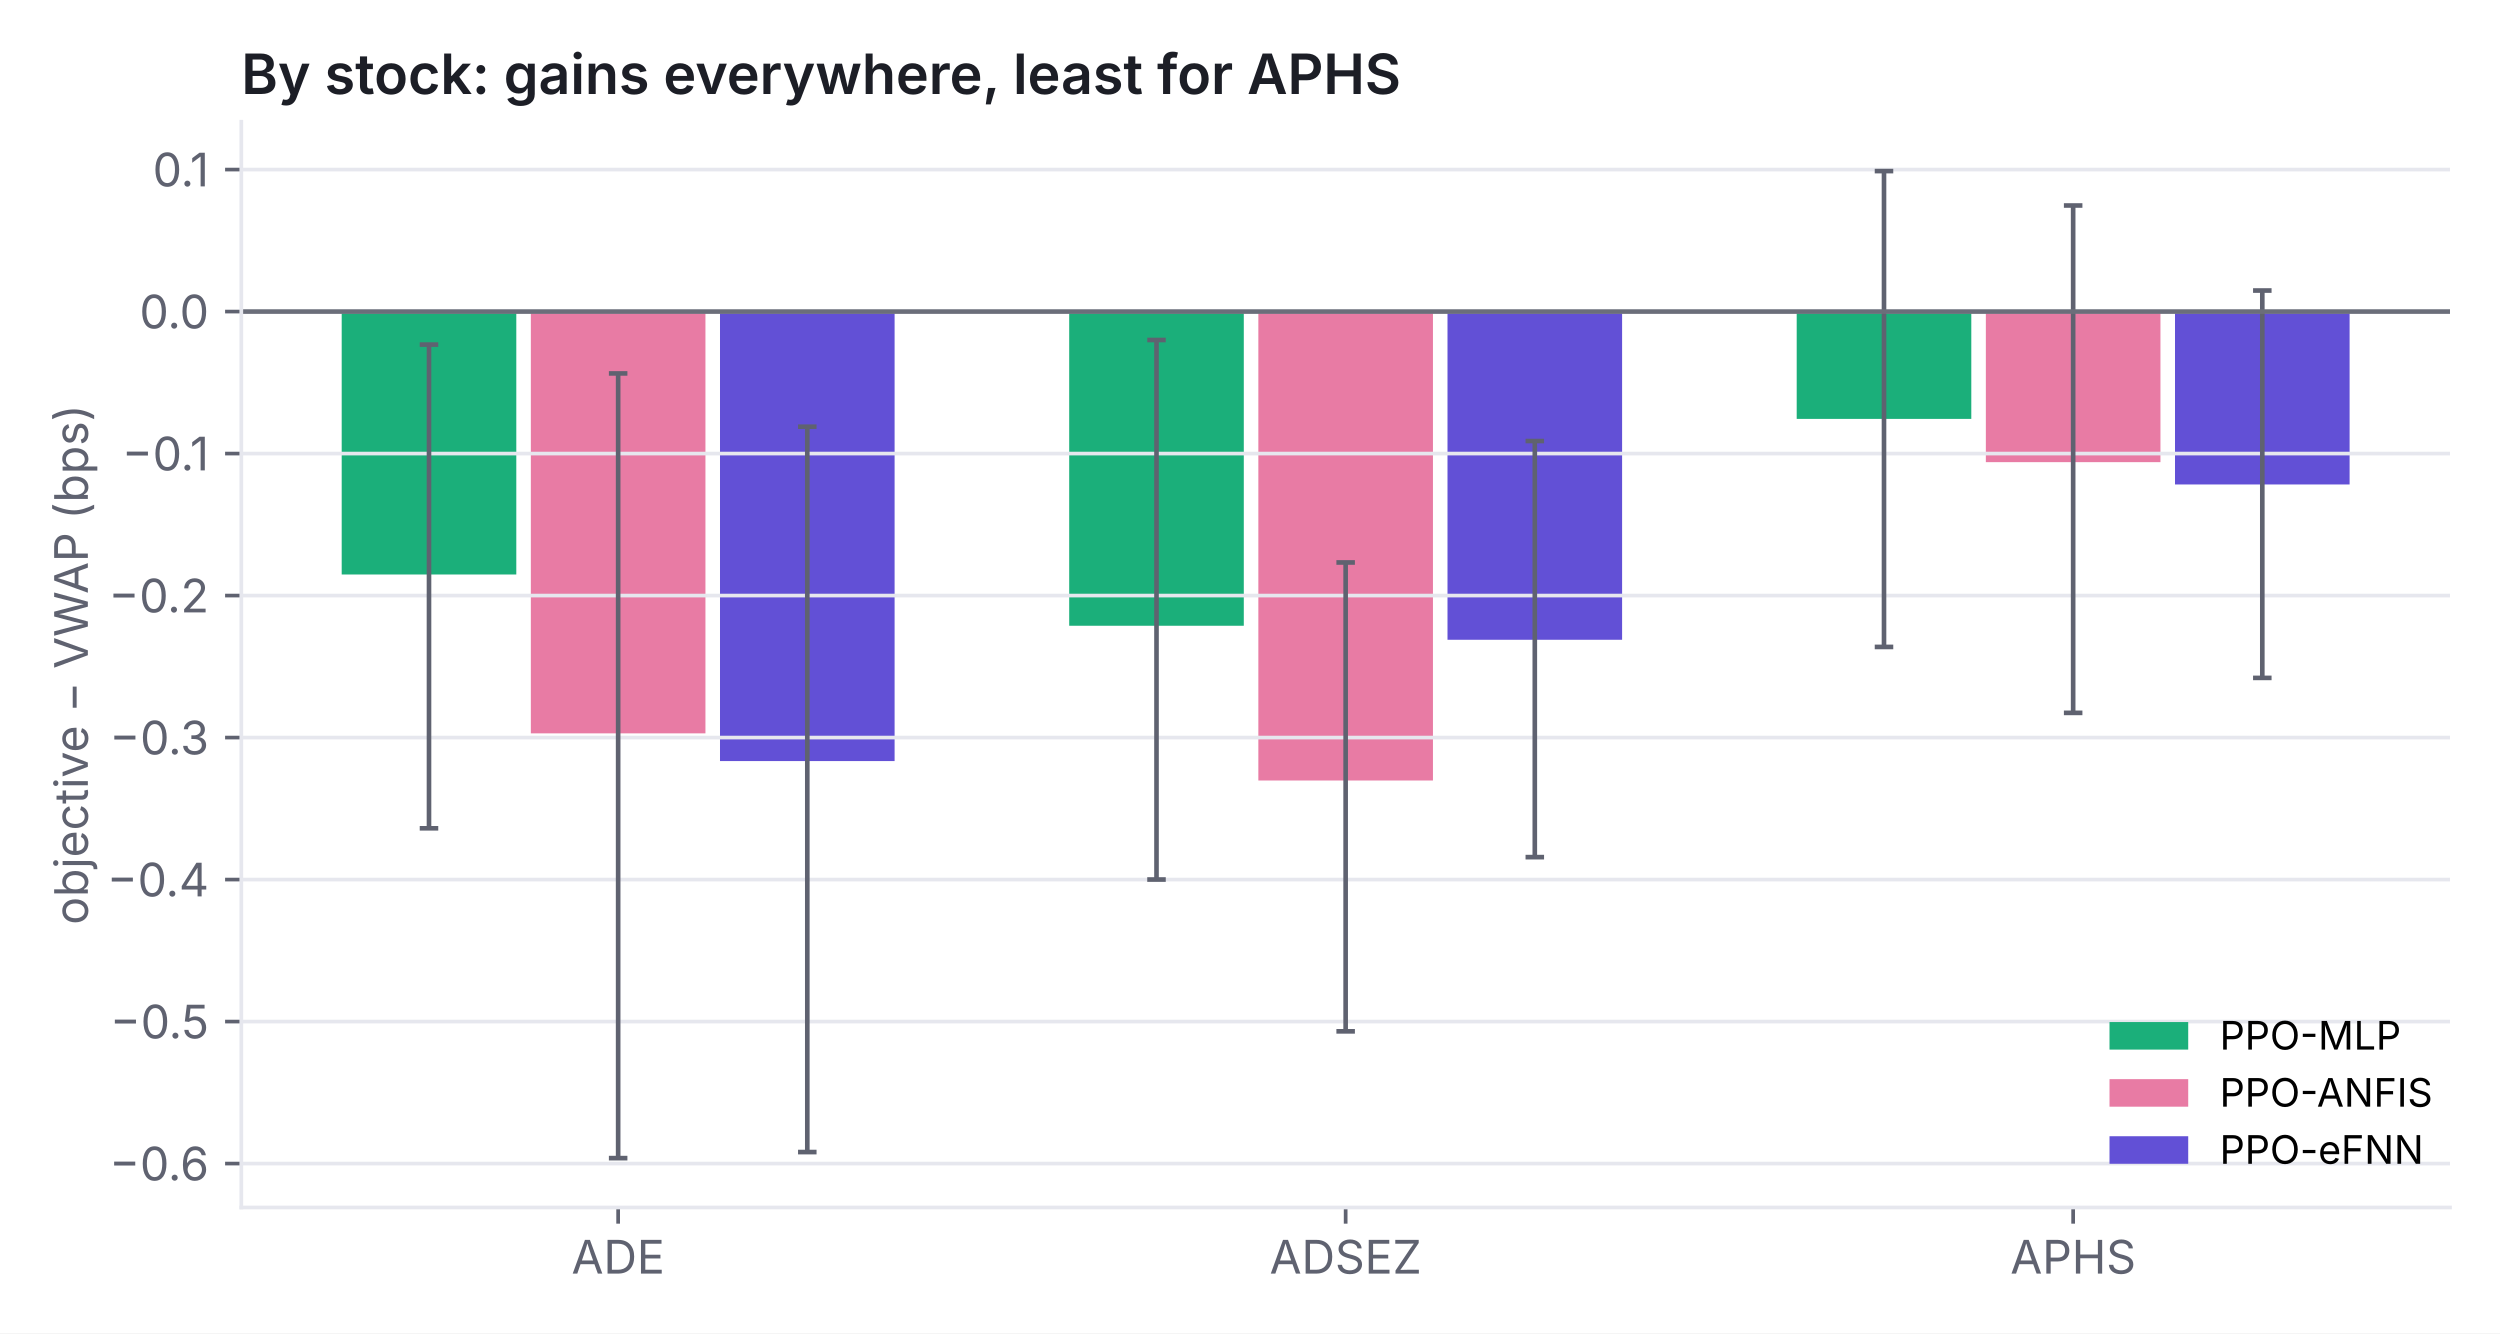
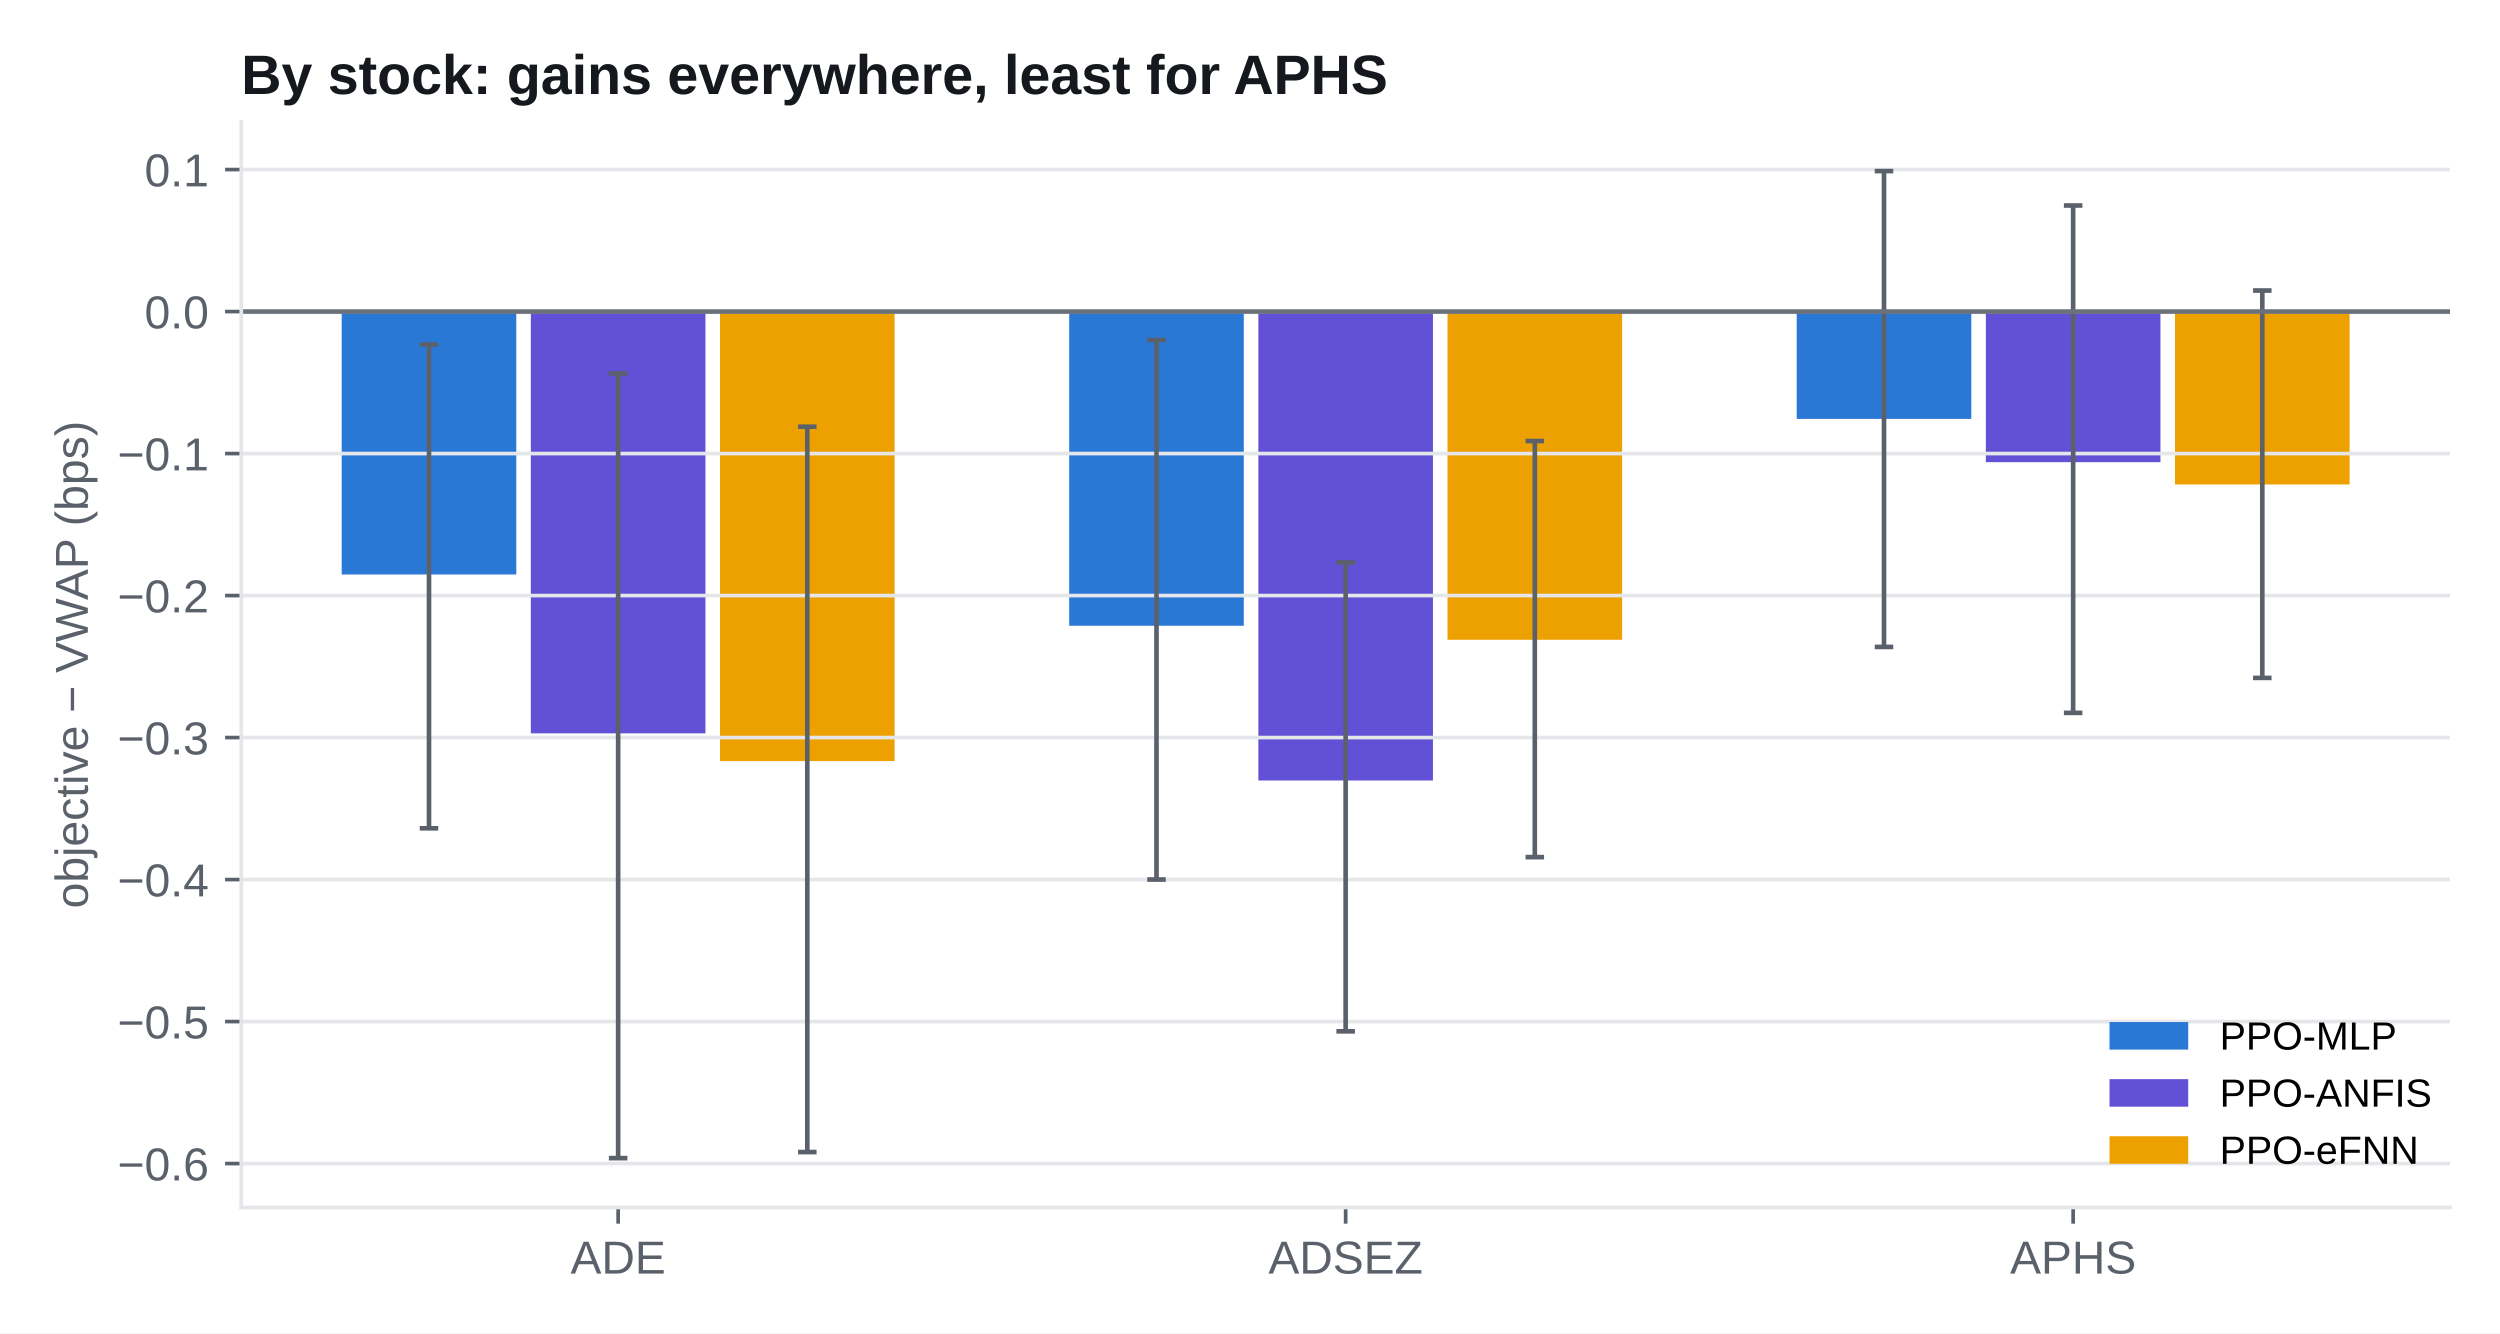
<svg xmlns="http://www.w3.org/2000/svg" xmlns:xlink="http://www.w3.org/1999/xlink" width="540pt" height="288pt" viewBox="0 0 540 288" version="1.1">
  <defs>
    <style type="text/css">*{stroke-linejoin: round; stroke-linecap: butt}</style>
  </defs>
  <g id="figure_1">
    <g id="patch_1">
      <path d="M 0 288  L 540 288  L 540 0  L 0 0  z " style="fill: #ffffff" />
    </g>
    <g id="axes_1">
      <g id="patch_2">
        <path d="M 52.12 260.815  L 529.2 260.815  L 529.2 26.295  L 52.12 26.295  z " style="fill: #ffffff" />
      </g>
      <g id="patch_3">
-         <path d="M 73.806 67.298  L 111.52 67.298  L 111.52 124.09  L 73.806 124.09  z " clip-path="url(#p3ff7718cbd)" style="fill: #1baf7a" />
+         <path d="M 73.806 67.298  L 111.52 67.298  L 111.52 124.09  L 73.806 124.09  z " clip-path="url(#p4d399202f1)" style="fill: #2a78d6" />
      </g>
      <g id="patch_4">
-         <path d="M 230.947 67.298  L 268.66 67.298  L 268.66 135.163  L 230.947 135.163  z " clip-path="url(#p3ff7718cbd)" style="fill: #1baf7a" />
+         <path d="M 230.947 67.298  L 268.66 67.298  L 268.66 135.163  L 230.947 135.163  z " clip-path="url(#p4d399202f1)" style="fill: #2a78d6" />
      </g>
      <g id="patch_5">
-         <path d="M 388.087 67.298  L 425.801 67.298  L 425.801 90.482  L 388.087 90.482  z " clip-path="url(#p3ff7718cbd)" style="fill: #1baf7a" />
+         <path d="M 388.087 67.298  L 425.801 67.298  L 425.801 90.482  L 388.087 90.482  z " clip-path="url(#p4d399202f1)" style="fill: #2a78d6" />
      </g>
      <g id="patch_6">
-         <path d="M 114.662 67.298  L 152.376 67.298  L 152.376 158.406  L 114.662 158.406  z " clip-path="url(#p3ff7718cbd)" style="fill: #e87ba4" />
+         <path d="M 114.662 67.298  L 152.376 67.298  L 152.376 158.406  L 114.662 158.406  z " clip-path="url(#p4d399202f1)" style="fill: #6250d6" />
      </g>
      <g id="patch_7">
-         <path d="M 271.803 67.298  L 309.517 67.298  L 309.517 168.588  L 271.803 168.588  z " clip-path="url(#p3ff7718cbd)" style="fill: #e87ba4" />
+         <path d="M 271.803 67.298  L 309.517 67.298  L 309.517 168.588  L 271.803 168.588  z " clip-path="url(#p4d399202f1)" style="fill: #6250d6" />
      </g>
      <g id="patch_8">
-         <path d="M 428.944 67.298  L 466.658 67.298  L 466.658 99.825  L 428.944 99.825  z " clip-path="url(#p3ff7718cbd)" style="fill: #e87ba4" />
+         <path d="M 428.944 67.298  L 466.658 67.298  L 466.658 99.825  L 428.944 99.825  z " clip-path="url(#p4d399202f1)" style="fill: #6250d6" />
      </g>
      <g id="patch_9">
-         <path d="M 155.519 67.298  L 193.233 67.298  L 193.233 164.391  L 155.519 164.391  z " clip-path="url(#p3ff7718cbd)" style="fill: #6250d6" />
+         <path d="M 155.519 67.298  L 193.233 67.298  L 193.233 164.391  L 155.519 164.391  z " clip-path="url(#p4d399202f1)" style="fill: #eda100" />
      </g>
      <g id="patch_10">
-         <path d="M 312.66 67.298  L 350.374 67.298  L 350.374 138.191  L 312.66 138.191  z " clip-path="url(#p3ff7718cbd)" style="fill: #6250d6" />
+         <path d="M 312.66 67.298  L 350.374 67.298  L 350.374 138.191  L 312.66 138.191  z " clip-path="url(#p4d399202f1)" style="fill: #eda100" />
      </g>
      <g id="patch_11">
-         <path d="M 469.801 67.298  L 507.515 67.298  L 507.515 104.645  L 469.801 104.645  z " clip-path="url(#p3ff7718cbd)" style="fill: #6250d6" />
+         <path d="M 469.801 67.298  L 507.515 67.298  L 507.515 104.645  L 469.801 104.645  z " clip-path="url(#p4d399202f1)" style="fill: #eda100" />
      </g>
      <g id="matplotlib.axis_1">
        <g id="xtick_1">
          <g id="line2d_1">
            <defs>
-               <path id="ma3739382c3" d="M 0 0  L 0 3.5  " style="stroke: #5f6270; stroke-width: 0.8" />
+               <path id="maa2bb4741c" d="M 0 0  L 0 3.5  " style="stroke: #5b616b; stroke-width: 0.8" />
            </defs>
            <g>
-               <use xlink:href="#ma3739382c3" x="133.519" y="260.815" style="fill: #5f6270; stroke: #5f6270; stroke-width: 0.8" />
+               <use xlink:href="#maa2bb4741c" x="133.519" y="260.815" style="fill: #5b616b; stroke: #5b616b; stroke-width: 0.8" />
            </g>
          </g>
          <g id="text_1">
-             <text style="font-size: 10px; font-family: 'Inter', 'Segoe UI', 'Helvetica Neue', 'Arial', 'DejaVu Sans', sans-serif; text-anchor: middle; fill: #5f6270" x="133.519" y="275.096" transform="rotate(-0 133.5193 275.0955)">ADE</text>
+             <text style="font-size: 10px; font-family: 'IBM Plex Sans', 'Segoe UI', 'Helvetica Neue', 'Arial', 'DejaVu Sans', sans-serif; text-anchor: middle; fill: #5b616b" x="133.519" y="275.096" transform="rotate(-0 133.5193 275.0955)">ADE</text>
          </g>
        </g>
        <g id="xtick_2">
          <g id="line2d_2">
            <g>
-               <use xlink:href="#ma3739382c3" x="290.66" y="260.815" style="fill: #5f6270; stroke: #5f6270; stroke-width: 0.8" />
+               <use xlink:href="#maa2bb4741c" x="290.66" y="260.815" style="fill: #5b616b; stroke: #5b616b; stroke-width: 0.8" />
            </g>
          </g>
          <g id="text_2">
-             <text style="font-size: 10px; font-family: 'Inter', 'Segoe UI', 'Helvetica Neue', 'Arial', 'DejaVu Sans', sans-serif; text-anchor: middle; fill: #5f6270" x="290.66" y="275.096" transform="rotate(-0 290.6601 275.0955)">ADSEZ</text>
+             <text style="font-size: 10px; font-family: 'IBM Plex Sans', 'Segoe UI', 'Helvetica Neue', 'Arial', 'DejaVu Sans', sans-serif; text-anchor: middle; fill: #5b616b" x="290.66" y="275.096" transform="rotate(-0 290.6601 275.0955)">ADSEZ</text>
          </g>
        </g>
        <g id="xtick_3">
          <g id="line2d_3">
            <g>
-               <use xlink:href="#ma3739382c3" x="447.801" y="260.815" style="fill: #5f6270; stroke: #5f6270; stroke-width: 0.8" />
+               <use xlink:href="#maa2bb4741c" x="447.801" y="260.815" style="fill: #5b616b; stroke: #5b616b; stroke-width: 0.8" />
            </g>
          </g>
          <g id="text_3">
-             <text style="font-size: 10px; font-family: 'Inter', 'Segoe UI', 'Helvetica Neue', 'Arial', 'DejaVu Sans', sans-serif; text-anchor: middle; fill: #5f6270" x="447.801" y="275.096" transform="rotate(-0 447.801 275.0955)">APHS</text>
+             <text style="font-size: 10px; font-family: 'IBM Plex Sans', 'Segoe UI', 'Helvetica Neue', 'Arial', 'DejaVu Sans', sans-serif; text-anchor: middle; fill: #5b616b" x="447.801" y="275.096" transform="rotate(-0 447.801 275.0955)">APHS</text>
          </g>
        </g>
      </g>
      <g id="matplotlib.axis_2">
        <g id="ytick_1">
          <g id="line2d_4">
-             <path d="M 52.12 251.333  L 529.2 251.333  " clip-path="url(#p3ff7718cbd)" style="fill: none; stroke: #e6e7ee; stroke-width: 0.8; stroke-linecap: square" />
+             <path d="M 52.12 251.333  L 529.2 251.333  " clip-path="url(#p4d399202f1)" style="fill: none; stroke: #e4e6ea; stroke-width: 0.8; stroke-linecap: square" />
          </g>
          <g id="line2d_5">
            <defs>
-               <path id="ma7884092cc" d="M 0 0  L -3.5 0  " style="stroke: #5f6270; stroke-width: 0.8" />
+               <path id="m05c08af707" d="M 0 0  L -3.5 0  " style="stroke: #5b616b; stroke-width: 0.8" />
            </defs>
            <g>
-               <use xlink:href="#ma7884092cc" x="52.12" y="251.333" style="fill: #5f6270; stroke: #5f6270; stroke-width: 0.8" />
+               <use xlink:href="#m05c08af707" x="52.12" y="251.333" style="fill: #5b616b; stroke: #5b616b; stroke-width: 0.8" />
            </g>
          </g>
          <g id="text_4">
-             <text style="font-size: 10px; font-family: 'Inter', 'Segoe UI', 'Helvetica Neue', 'Arial', 'DejaVu Sans', sans-serif; text-anchor: end; fill: #5f6270" x="45.12" y="254.973" transform="rotate(-0 45.12027 254.973)">−0.6</text>
+             <text style="font-size: 10px; font-family: 'IBM Plex Sans', 'Segoe UI', 'Helvetica Neue', 'Arial', 'DejaVu Sans', sans-serif; text-anchor: end; fill: #5b616b" x="45.12" y="254.973" transform="rotate(-0 45.12027 254.973)">−0.6</text>
          </g>
        </g>
        <g id="ytick_2">
          <g id="line2d_6">
-             <path d="M 52.12 220.66  L 529.2 220.66  " clip-path="url(#p3ff7718cbd)" style="fill: none; stroke: #e6e7ee; stroke-width: 0.8; stroke-linecap: square" />
+             <path d="M 52.12 220.66  L 529.2 220.66  " clip-path="url(#p4d399202f1)" style="fill: none; stroke: #e4e6ea; stroke-width: 0.8; stroke-linecap: square" />
          </g>
          <g id="line2d_7">
            <g>
-               <use xlink:href="#ma7884092cc" x="52.12" y="220.66" style="fill: #5f6270; stroke: #5f6270; stroke-width: 0.8" />
+               <use xlink:href="#m05c08af707" x="52.12" y="220.66" style="fill: #5b616b; stroke: #5b616b; stroke-width: 0.8" />
            </g>
          </g>
          <g id="text_5">
-             <text style="font-size: 10px; font-family: 'Inter', 'Segoe UI', 'Helvetica Neue', 'Arial', 'DejaVu Sans', sans-serif; text-anchor: end; fill: #5f6270" x="45.12" y="224.301" transform="rotate(-0 45.12027 224.3006)">−0.5</text>
+             <text style="font-size: 10px; font-family: 'IBM Plex Sans', 'Segoe UI', 'Helvetica Neue', 'Arial', 'DejaVu Sans', sans-serif; text-anchor: end; fill: #5b616b" x="45.12" y="224.301" transform="rotate(-0 45.12027 224.3006)">−0.5</text>
          </g>
        </g>
        <g id="ytick_3">
          <g id="line2d_8">
-             <path d="M 52.12 189.988  L 529.2 189.988  " clip-path="url(#p3ff7718cbd)" style="fill: none; stroke: #e6e7ee; stroke-width: 0.8; stroke-linecap: square" />
+             <path d="M 52.12 189.988  L 529.2 189.988  " clip-path="url(#p4d399202f1)" style="fill: none; stroke: #e4e6ea; stroke-width: 0.8; stroke-linecap: square" />
          </g>
          <g id="line2d_9">
            <g>
-               <use xlink:href="#ma7884092cc" x="52.12" y="189.988" style="fill: #5f6270; stroke: #5f6270; stroke-width: 0.8" />
+               <use xlink:href="#m05c08af707" x="52.12" y="189.988" style="fill: #5b616b; stroke: #5b616b; stroke-width: 0.8" />
            </g>
          </g>
          <g id="text_6">
-             <text style="font-size: 10px; font-family: 'Inter', 'Segoe UI', 'Helvetica Neue', 'Arial', 'DejaVu Sans', sans-serif; text-anchor: end; fill: #5f6270" x="45.12" y="193.628" transform="rotate(-0 45.12027 193.6282)">−0.4</text>
+             <text style="font-size: 10px; font-family: 'IBM Plex Sans', 'Segoe UI', 'Helvetica Neue', 'Arial', 'DejaVu Sans', sans-serif; text-anchor: end; fill: #5b616b" x="45.12" y="193.628" transform="rotate(-0 45.12027 193.6282)">−0.4</text>
          </g>
        </g>
        <g id="ytick_4">
          <g id="line2d_10">
-             <path d="M 52.12 159.316  L 529.2 159.316  " clip-path="url(#p3ff7718cbd)" style="fill: none; stroke: #e6e7ee; stroke-width: 0.8; stroke-linecap: square" />
+             <path d="M 52.12 159.316  L 529.2 159.316  " clip-path="url(#p4d399202f1)" style="fill: none; stroke: #e4e6ea; stroke-width: 0.8; stroke-linecap: square" />
          </g>
          <g id="line2d_11">
            <g>
-               <use xlink:href="#ma7884092cc" x="52.12" y="159.316" style="fill: #5f6270; stroke: #5f6270; stroke-width: 0.8" />
+               <use xlink:href="#m05c08af707" x="52.12" y="159.316" style="fill: #5b616b; stroke: #5b616b; stroke-width: 0.8" />
            </g>
          </g>
          <g id="text_7">
-             <text style="font-size: 10px; font-family: 'Inter', 'Segoe UI', 'Helvetica Neue', 'Arial', 'DejaVu Sans', sans-serif; text-anchor: end; fill: #5f6270" x="45.12" y="162.956" transform="rotate(-0 45.12027 162.9558)">−0.3</text>
+             <text style="font-size: 10px; font-family: 'IBM Plex Sans', 'Segoe UI', 'Helvetica Neue', 'Arial', 'DejaVu Sans', sans-serif; text-anchor: end; fill: #5b616b" x="45.12" y="162.956" transform="rotate(-0 45.12027 162.9558)">−0.3</text>
          </g>
        </g>
        <g id="ytick_5">
          <g id="line2d_12">
-             <path d="M 52.12 128.643  L 529.2 128.643  " clip-path="url(#p3ff7718cbd)" style="fill: none; stroke: #e6e7ee; stroke-width: 0.8; stroke-linecap: square" />
+             <path d="M 52.12 128.643  L 529.2 128.643  " clip-path="url(#p4d399202f1)" style="fill: none; stroke: #e4e6ea; stroke-width: 0.8; stroke-linecap: square" />
          </g>
          <g id="line2d_13">
            <g>
-               <use xlink:href="#ma7884092cc" x="52.12" y="128.643" style="fill: #5f6270; stroke: #5f6270; stroke-width: 0.8" />
+               <use xlink:href="#m05c08af707" x="52.12" y="128.643" style="fill: #5b616b; stroke: #5b616b; stroke-width: 0.8" />
            </g>
          </g>
          <g id="text_8">
-             <text style="font-size: 10px; font-family: 'Inter', 'Segoe UI', 'Helvetica Neue', 'Arial', 'DejaVu Sans', sans-serif; text-anchor: end; fill: #5f6270" x="45.12" y="132.283" transform="rotate(-0 45.12027 132.2834)">−0.2</text>
+             <text style="font-size: 10px; font-family: 'IBM Plex Sans', 'Segoe UI', 'Helvetica Neue', 'Arial', 'DejaVu Sans', sans-serif; text-anchor: end; fill: #5b616b" x="45.12" y="132.283" transform="rotate(-0 45.12027 132.2834)">−0.2</text>
          </g>
        </g>
        <g id="ytick_6">
          <g id="line2d_14">
-             <path d="M 52.12 97.971  L 529.2 97.971  " clip-path="url(#p3ff7718cbd)" style="fill: none; stroke: #e6e7ee; stroke-width: 0.8; stroke-linecap: square" />
+             <path d="M 52.12 97.971  L 529.2 97.971  " clip-path="url(#p4d399202f1)" style="fill: none; stroke: #e4e6ea; stroke-width: 0.8; stroke-linecap: square" />
          </g>
          <g id="line2d_15">
            <g>
-               <use xlink:href="#ma7884092cc" x="52.12" y="97.971" style="fill: #5f6270; stroke: #5f6270; stroke-width: 0.8" />
+               <use xlink:href="#m05c08af707" x="52.12" y="97.971" style="fill: #5b616b; stroke: #5b616b; stroke-width: 0.8" />
            </g>
          </g>
          <g id="text_9">
-             <text style="font-size: 10px; font-family: 'Inter', 'Segoe UI', 'Helvetica Neue', 'Arial', 'DejaVu Sans', sans-serif; text-anchor: end; fill: #5f6270" x="45.12" y="101.611" transform="rotate(-0 45.12027 101.6109)">−0.1</text>
+             <text style="font-size: 10px; font-family: 'IBM Plex Sans', 'Segoe UI', 'Helvetica Neue', 'Arial', 'DejaVu Sans', sans-serif; text-anchor: end; fill: #5b616b" x="45.12" y="101.611" transform="rotate(-0 45.12027 101.6109)">−0.1</text>
          </g>
        </g>
        <g id="ytick_7">
          <g id="line2d_16">
-             <path d="M 52.12 67.298  L 529.2 67.298  " clip-path="url(#p3ff7718cbd)" style="fill: none; stroke: #e6e7ee; stroke-width: 0.8; stroke-linecap: square" />
+             <path d="M 52.12 67.298  L 529.2 67.298  " clip-path="url(#p4d399202f1)" style="fill: none; stroke: #e4e6ea; stroke-width: 0.8; stroke-linecap: square" />
          </g>
          <g id="line2d_17">
            <g>
-               <use xlink:href="#ma7884092cc" x="52.12" y="67.298" style="fill: #5f6270; stroke: #5f6270; stroke-width: 0.8" />
+               <use xlink:href="#m05c08af707" x="52.12" y="67.298" style="fill: #5b616b; stroke: #5b616b; stroke-width: 0.8" />
            </g>
          </g>
          <g id="text_10">
-             <text style="font-size: 10px; font-family: 'Inter', 'Segoe UI', 'Helvetica Neue', 'Arial', 'DejaVu Sans', sans-serif; text-anchor: end; fill: #5f6270" x="45.12" y="70.939" transform="rotate(-0 45.12027 70.93854)">0.0</text>
+             <text style="font-size: 10px; font-family: 'IBM Plex Sans', 'Segoe UI', 'Helvetica Neue', 'Arial', 'DejaVu Sans', sans-serif; text-anchor: end; fill: #5b616b" x="45.12" y="70.939" transform="rotate(-0 45.12027 70.93854)">0.0</text>
          </g>
        </g>
        <g id="ytick_8">
          <g id="line2d_18">
-             <path d="M 52.12 36.626  L 529.2 36.626  " clip-path="url(#p3ff7718cbd)" style="fill: none; stroke: #e6e7ee; stroke-width: 0.8; stroke-linecap: square" />
+             <path d="M 52.12 36.626  L 529.2 36.626  " clip-path="url(#p4d399202f1)" style="fill: none; stroke: #e4e6ea; stroke-width: 0.8; stroke-linecap: square" />
          </g>
          <g id="line2d_19">
            <g>
-               <use xlink:href="#ma7884092cc" x="52.12" y="36.626" style="fill: #5f6270; stroke: #5f6270; stroke-width: 0.8" />
+               <use xlink:href="#m05c08af707" x="52.12" y="36.626" style="fill: #5b616b; stroke: #5b616b; stroke-width: 0.8" />
            </g>
          </g>
          <g id="text_11">
-             <text style="font-size: 10px; font-family: 'Inter', 'Segoe UI', 'Helvetica Neue', 'Arial', 'DejaVu Sans', sans-serif; text-anchor: end; fill: #5f6270" x="45.12" y="40.266" transform="rotate(-0 45.12027 40.26613)">0.1</text>
+             <text style="font-size: 10px; font-family: 'IBM Plex Sans', 'Segoe UI', 'Helvetica Neue', 'Arial', 'DejaVu Sans', sans-serif; text-anchor: end; fill: #5b616b" x="45.12" y="40.266" transform="rotate(-0 45.12027 40.26613)">0.1</text>
          </g>
        </g>
        <g id="text_12">
-           <text style="font-size: 10px; font-family: 'Inter', 'Segoe UI', 'Helvetica Neue', 'Arial', 'DejaVu Sans', sans-serif; text-anchor: middle; fill: #5f6270" x="18.977" y="143.555" transform="rotate(-90 18.97652 143.5551)">objective − VWAP (bps)</text>
+           <text style="font-size: 10px; font-family: 'IBM Plex Sans', 'Segoe UI', 'Helvetica Neue', 'Arial', 'DejaVu Sans', sans-serif; text-anchor: middle; fill: #5b616b" x="18.977" y="143.555" transform="rotate(-90 18.97652 143.5551)">objective − VWAP (bps)</text>
        </g>
      </g>
      <g id="LineCollection_1">
-         <path d="M 92.663 178.912  L 92.663 74.433  " clip-path="url(#p3ff7718cbd)" style="fill: none; stroke: #5f6270" />
-         <path d="M 249.804 189.977  L 249.804 73.442  " clip-path="url(#p3ff7718cbd)" style="fill: none; stroke: #5f6270" />
-         <path d="M 406.944 139.736  L 406.944 36.955  " clip-path="url(#p3ff7718cbd)" style="fill: none; stroke: #5f6270" />
+         <path d="M 92.663 178.912  L 92.663 74.433  " clip-path="url(#p4d399202f1)" style="fill: none; stroke: #5b616b" />
+         <path d="M 249.804 189.977  L 249.804 73.442  " clip-path="url(#p4d399202f1)" style="fill: none; stroke: #5b616b" />
+         <path d="M 406.944 139.736  L 406.944 36.955  " clip-path="url(#p4d399202f1)" style="fill: none; stroke: #5b616b" />
      </g>
      <g id="line2d_20">
        <defs>
-           <path id="m03d7672b36" d="M 2 0  L -2 -0  " style="stroke: #5f6270" />
+           <path id="mfc1a74d61c" d="M 2 0  L -2 -0  " style="stroke: #5b616b" />
        </defs>
-         <g clip-path="url(#p3ff7718cbd)">
-           <use xlink:href="#m03d7672b36" x="92.663" y="178.912" style="fill: #1f77b4; stroke: #5f6270" />
-           <use xlink:href="#m03d7672b36" x="249.804" y="189.977" style="fill: #1f77b4; stroke: #5f6270" />
-           <use xlink:href="#m03d7672b36" x="406.944" y="139.736" style="fill: #1f77b4; stroke: #5f6270" />
+         <g clip-path="url(#p4d399202f1)">
+           <use xlink:href="#mfc1a74d61c" x="92.663" y="178.912" style="fill: #1f77b4; stroke: #5b616b" />
+           <use xlink:href="#mfc1a74d61c" x="249.804" y="189.977" style="fill: #1f77b4; stroke: #5b616b" />
+           <use xlink:href="#mfc1a74d61c" x="406.944" y="139.736" style="fill: #1f77b4; stroke: #5b616b" />
        </g>
      </g>
      <g id="line2d_21">
-         <g clip-path="url(#p3ff7718cbd)">
-           <use xlink:href="#m03d7672b36" x="92.663" y="74.433" style="fill: #1f77b4; stroke: #5f6270" />
-           <use xlink:href="#m03d7672b36" x="249.804" y="73.442" style="fill: #1f77b4; stroke: #5f6270" />
-           <use xlink:href="#m03d7672b36" x="406.944" y="36.955" style="fill: #1f77b4; stroke: #5f6270" />
+         <g clip-path="url(#p4d399202f1)">
+           <use xlink:href="#mfc1a74d61c" x="92.663" y="74.433" style="fill: #1f77b4; stroke: #5b616b" />
+           <use xlink:href="#mfc1a74d61c" x="249.804" y="73.442" style="fill: #1f77b4; stroke: #5b616b" />
+           <use xlink:href="#mfc1a74d61c" x="406.944" y="36.955" style="fill: #1f77b4; stroke: #5b616b" />
        </g>
      </g>
      <g id="LineCollection_2">
-         <path d="M 133.519 250.155  L 133.519 80.663  " clip-path="url(#p3ff7718cbd)" style="fill: none; stroke: #5f6270" />
-         <path d="M 290.66 222.771  L 290.66 121.494  " clip-path="url(#p3ff7718cbd)" style="fill: none; stroke: #5f6270" />
-         <path d="M 447.801 153.981  L 447.801 44.391  " clip-path="url(#p3ff7718cbd)" style="fill: none; stroke: #5f6270" />
+         <path d="M 133.519 250.155  L 133.519 80.663  " clip-path="url(#p4d399202f1)" style="fill: none; stroke: #5b616b" />
+         <path d="M 290.66 222.771  L 290.66 121.494  " clip-path="url(#p4d399202f1)" style="fill: none; stroke: #5b616b" />
+         <path d="M 447.801 153.981  L 447.801 44.391  " clip-path="url(#p4d399202f1)" style="fill: none; stroke: #5b616b" />
      </g>
      <g id="line2d_22">
-         <g clip-path="url(#p3ff7718cbd)">
-           <use xlink:href="#m03d7672b36" x="133.519" y="250.155" style="fill: #1f77b4; stroke: #5f6270" />
-           <use xlink:href="#m03d7672b36" x="290.66" y="222.771" style="fill: #1f77b4; stroke: #5f6270" />
-           <use xlink:href="#m03d7672b36" x="447.801" y="153.981" style="fill: #1f77b4; stroke: #5f6270" />
+         <g clip-path="url(#p4d399202f1)">
+           <use xlink:href="#mfc1a74d61c" x="133.519" y="250.155" style="fill: #1f77b4; stroke: #5b616b" />
+           <use xlink:href="#mfc1a74d61c" x="290.66" y="222.771" style="fill: #1f77b4; stroke: #5b616b" />
+           <use xlink:href="#mfc1a74d61c" x="447.801" y="153.981" style="fill: #1f77b4; stroke: #5b616b" />
        </g>
      </g>
      <g id="line2d_23">
-         <g clip-path="url(#p3ff7718cbd)">
-           <use xlink:href="#m03d7672b36" x="133.519" y="80.663" style="fill: #1f77b4; stroke: #5f6270" />
-           <use xlink:href="#m03d7672b36" x="290.66" y="121.494" style="fill: #1f77b4; stroke: #5f6270" />
-           <use xlink:href="#m03d7672b36" x="447.801" y="44.391" style="fill: #1f77b4; stroke: #5f6270" />
+         <g clip-path="url(#p4d399202f1)">
+           <use xlink:href="#mfc1a74d61c" x="133.519" y="80.663" style="fill: #1f77b4; stroke: #5b616b" />
+           <use xlink:href="#mfc1a74d61c" x="290.66" y="121.494" style="fill: #1f77b4; stroke: #5b616b" />
+           <use xlink:href="#mfc1a74d61c" x="447.801" y="44.391" style="fill: #1f77b4; stroke: #5b616b" />
        </g>
      </g>
      <g id="LineCollection_3">
-         <path d="M 174.376 248.847  L 174.376 92.164  " clip-path="url(#p3ff7718cbd)" style="fill: none; stroke: #5f6270" />
-         <path d="M 331.517 185.143  L 331.517 95.261  " clip-path="url(#p3ff7718cbd)" style="fill: none; stroke: #5f6270" />
-         <path d="M 488.658 146.428  L 488.658 62.752  " clip-path="url(#p3ff7718cbd)" style="fill: none; stroke: #5f6270" />
+         <path d="M 174.376 248.847  L 174.376 92.164  " clip-path="url(#p4d399202f1)" style="fill: none; stroke: #5b616b" />
+         <path d="M 331.517 185.143  L 331.517 95.261  " clip-path="url(#p4d399202f1)" style="fill: none; stroke: #5b616b" />
+         <path d="M 488.658 146.428  L 488.658 62.752  " clip-path="url(#p4d399202f1)" style="fill: none; stroke: #5b616b" />
      </g>
      <g id="line2d_24">
-         <g clip-path="url(#p3ff7718cbd)">
-           <use xlink:href="#m03d7672b36" x="174.376" y="248.847" style="fill: #1f77b4; stroke: #5f6270" />
-           <use xlink:href="#m03d7672b36" x="331.517" y="185.143" style="fill: #1f77b4; stroke: #5f6270" />
-           <use xlink:href="#m03d7672b36" x="488.658" y="146.428" style="fill: #1f77b4; stroke: #5f6270" />
+         <g clip-path="url(#p4d399202f1)">
+           <use xlink:href="#mfc1a74d61c" x="174.376" y="248.847" style="fill: #1f77b4; stroke: #5b616b" />
+           <use xlink:href="#mfc1a74d61c" x="331.517" y="185.143" style="fill: #1f77b4; stroke: #5b616b" />
+           <use xlink:href="#mfc1a74d61c" x="488.658" y="146.428" style="fill: #1f77b4; stroke: #5b616b" />
        </g>
      </g>
      <g id="line2d_25">
-         <g clip-path="url(#p3ff7718cbd)">
-           <use xlink:href="#m03d7672b36" x="174.376" y="92.164" style="fill: #1f77b4; stroke: #5f6270" />
-           <use xlink:href="#m03d7672b36" x="331.517" y="95.261" style="fill: #1f77b4; stroke: #5f6270" />
-           <use xlink:href="#m03d7672b36" x="488.658" y="62.752" style="fill: #1f77b4; stroke: #5f6270" />
+         <g clip-path="url(#p4d399202f1)">
+           <use xlink:href="#mfc1a74d61c" x="174.376" y="92.164" style="fill: #1f77b4; stroke: #5b616b" />
+           <use xlink:href="#mfc1a74d61c" x="331.517" y="95.261" style="fill: #1f77b4; stroke: #5b616b" />
+           <use xlink:href="#mfc1a74d61c" x="488.658" y="62.752" style="fill: #1f77b4; stroke: #5b616b" />
        </g>
      </g>
      <g id="line2d_26">
-         <path d="M 52.12 67.298  L 529.2 67.298  " clip-path="url(#p3ff7718cbd)" style="fill: none; stroke: #6b6e7a; stroke-linecap: square" />
+         <path d="M 52.12 67.298  L 529.2 67.298  " clip-path="url(#p4d399202f1)" style="fill: none; stroke: #6b717b; stroke-linecap: square" />
      </g>
      <g id="patch_12">
-         <path d="M 52.12 260.815  L 52.12 26.295  " style="fill: none; stroke: #e6e7ee; stroke-width: 0.8; stroke-linejoin: miter; stroke-linecap: square" />
+         <path d="M 52.12 260.815  L 52.12 26.295  " style="fill: none; stroke: #e4e6ea; stroke-width: 0.8; stroke-linejoin: miter; stroke-linecap: square" />
      </g>
      <g id="patch_13">
-         <path d="M 52.12 260.815  L 529.2 260.815  " style="fill: none; stroke: #e6e7ee; stroke-width: 0.8; stroke-linejoin: miter; stroke-linecap: square" />
+         <path d="M 52.12 260.815  L 529.2 260.815  " style="fill: none; stroke: #e4e6ea; stroke-width: 0.8; stroke-linejoin: miter; stroke-linecap: square" />
      </g>
      <g id="text_13">
-         <text style="font-weight: 600; font-size: 12px; font-family: 'Inter', 'Segoe UI', 'Helvetica Neue', 'Arial', 'DejaVu Sans', sans-serif; text-anchor: start; fill: #1c1e26" x="52.12" y="20.295" transform="rotate(-0 52.12027 20.295)">By stock: gains everywhere, least for APHS</text>
+         <text style="font-weight: 600; font-size: 12px; font-family: 'IBM Plex Sans', 'Segoe UI', 'Helvetica Neue', 'Arial', 'DejaVu Sans', sans-serif; text-anchor: start; fill: #15181d" x="52.12" y="20.295" transform="rotate(-0 52.12027 20.295)">By stock: gains everywhere, least for APHS</text>
      </g>
      <g id="legend_1">
        <g id="patch_14">
-           <path d="M 455.654 226.713  L 472.654 226.713  L 472.654 220.763  L 455.654 220.763  z " style="fill: #1baf7a" />
+           <path d="M 455.654 226.713  L 472.654 226.713  L 472.654 220.763  L 455.654 220.763  z " style="fill: #2a78d6" />
        </g>
        <g id="text_14">
-           <text style="font-size: 8.5px; font-family: 'Inter', 'Segoe UI', 'Helvetica Neue', 'Arial', 'DejaVu Sans', sans-serif; text-anchor: start" x="479.454" y="226.713" transform="rotate(-0 479.4538 226.7135)">PPO-MLP</text>
+           <text style="font-size: 8.5px; font-family: 'IBM Plex Sans', 'Segoe UI', 'Helvetica Neue', 'Arial', 'DejaVu Sans', sans-serif; text-anchor: start" x="479.454" y="226.713" transform="rotate(-0 479.4538 226.7135)">PPO-MLP</text>
        </g>
        <g id="patch_15">
-           <path d="M 455.654 239.045  L 472.654 239.045  L 472.654 233.095  L 455.654 233.095  z " style="fill: #e87ba4" />
+           <path d="M 455.654 239.045  L 472.654 239.045  L 472.654 233.095  L 455.654 233.095  z " style="fill: #6250d6" />
        </g>
        <g id="text_15">
-           <text style="font-size: 8.5px; font-family: 'Inter', 'Segoe UI', 'Helvetica Neue', 'Arial', 'DejaVu Sans', sans-serif; text-anchor: start" x="479.454" y="239.045" transform="rotate(-0 479.4538 239.0449)">PPO-ANFIS</text>
+           <text style="font-size: 8.5px; font-family: 'IBM Plex Sans', 'Segoe UI', 'Helvetica Neue', 'Arial', 'DejaVu Sans', sans-serif; text-anchor: start" x="479.454" y="239.045" transform="rotate(-0 479.4538 239.0449)">PPO-ANFIS</text>
        </g>
        <g id="patch_16">
-           <path d="M 455.654 251.376  L 472.654 251.376  L 472.654 245.426  L 455.654 245.426  z " style="fill: #6250d6" />
+           <path d="M 455.654 251.376  L 472.654 251.376  L 472.654 245.426  L 455.654 245.426  z " style="fill: #eda100" />
        </g>
        <g id="text_16">
-           <text style="font-size: 8.5px; font-family: 'Inter', 'Segoe UI', 'Helvetica Neue', 'Arial', 'DejaVu Sans', sans-serif; text-anchor: start" x="479.454" y="251.376" transform="rotate(-0 479.4538 251.3764)">PPO-eFNN</text>
+           <text style="font-size: 8.5px; font-family: 'IBM Plex Sans', 'Segoe UI', 'Helvetica Neue', 'Arial', 'DejaVu Sans', sans-serif; text-anchor: start" x="479.454" y="251.376" transform="rotate(-0 479.4538 251.3764)">PPO-eFNN</text>
        </g>
      </g>
    </g>
  </g>
  <defs>
-     <clipPath id="p3ff7718cbd">
+     <clipPath id="p4d399202f1">
      <rect x="52.12" y="26.295" width="477.08" height="234.52" />
    </clipPath>
  </defs>
</svg>
